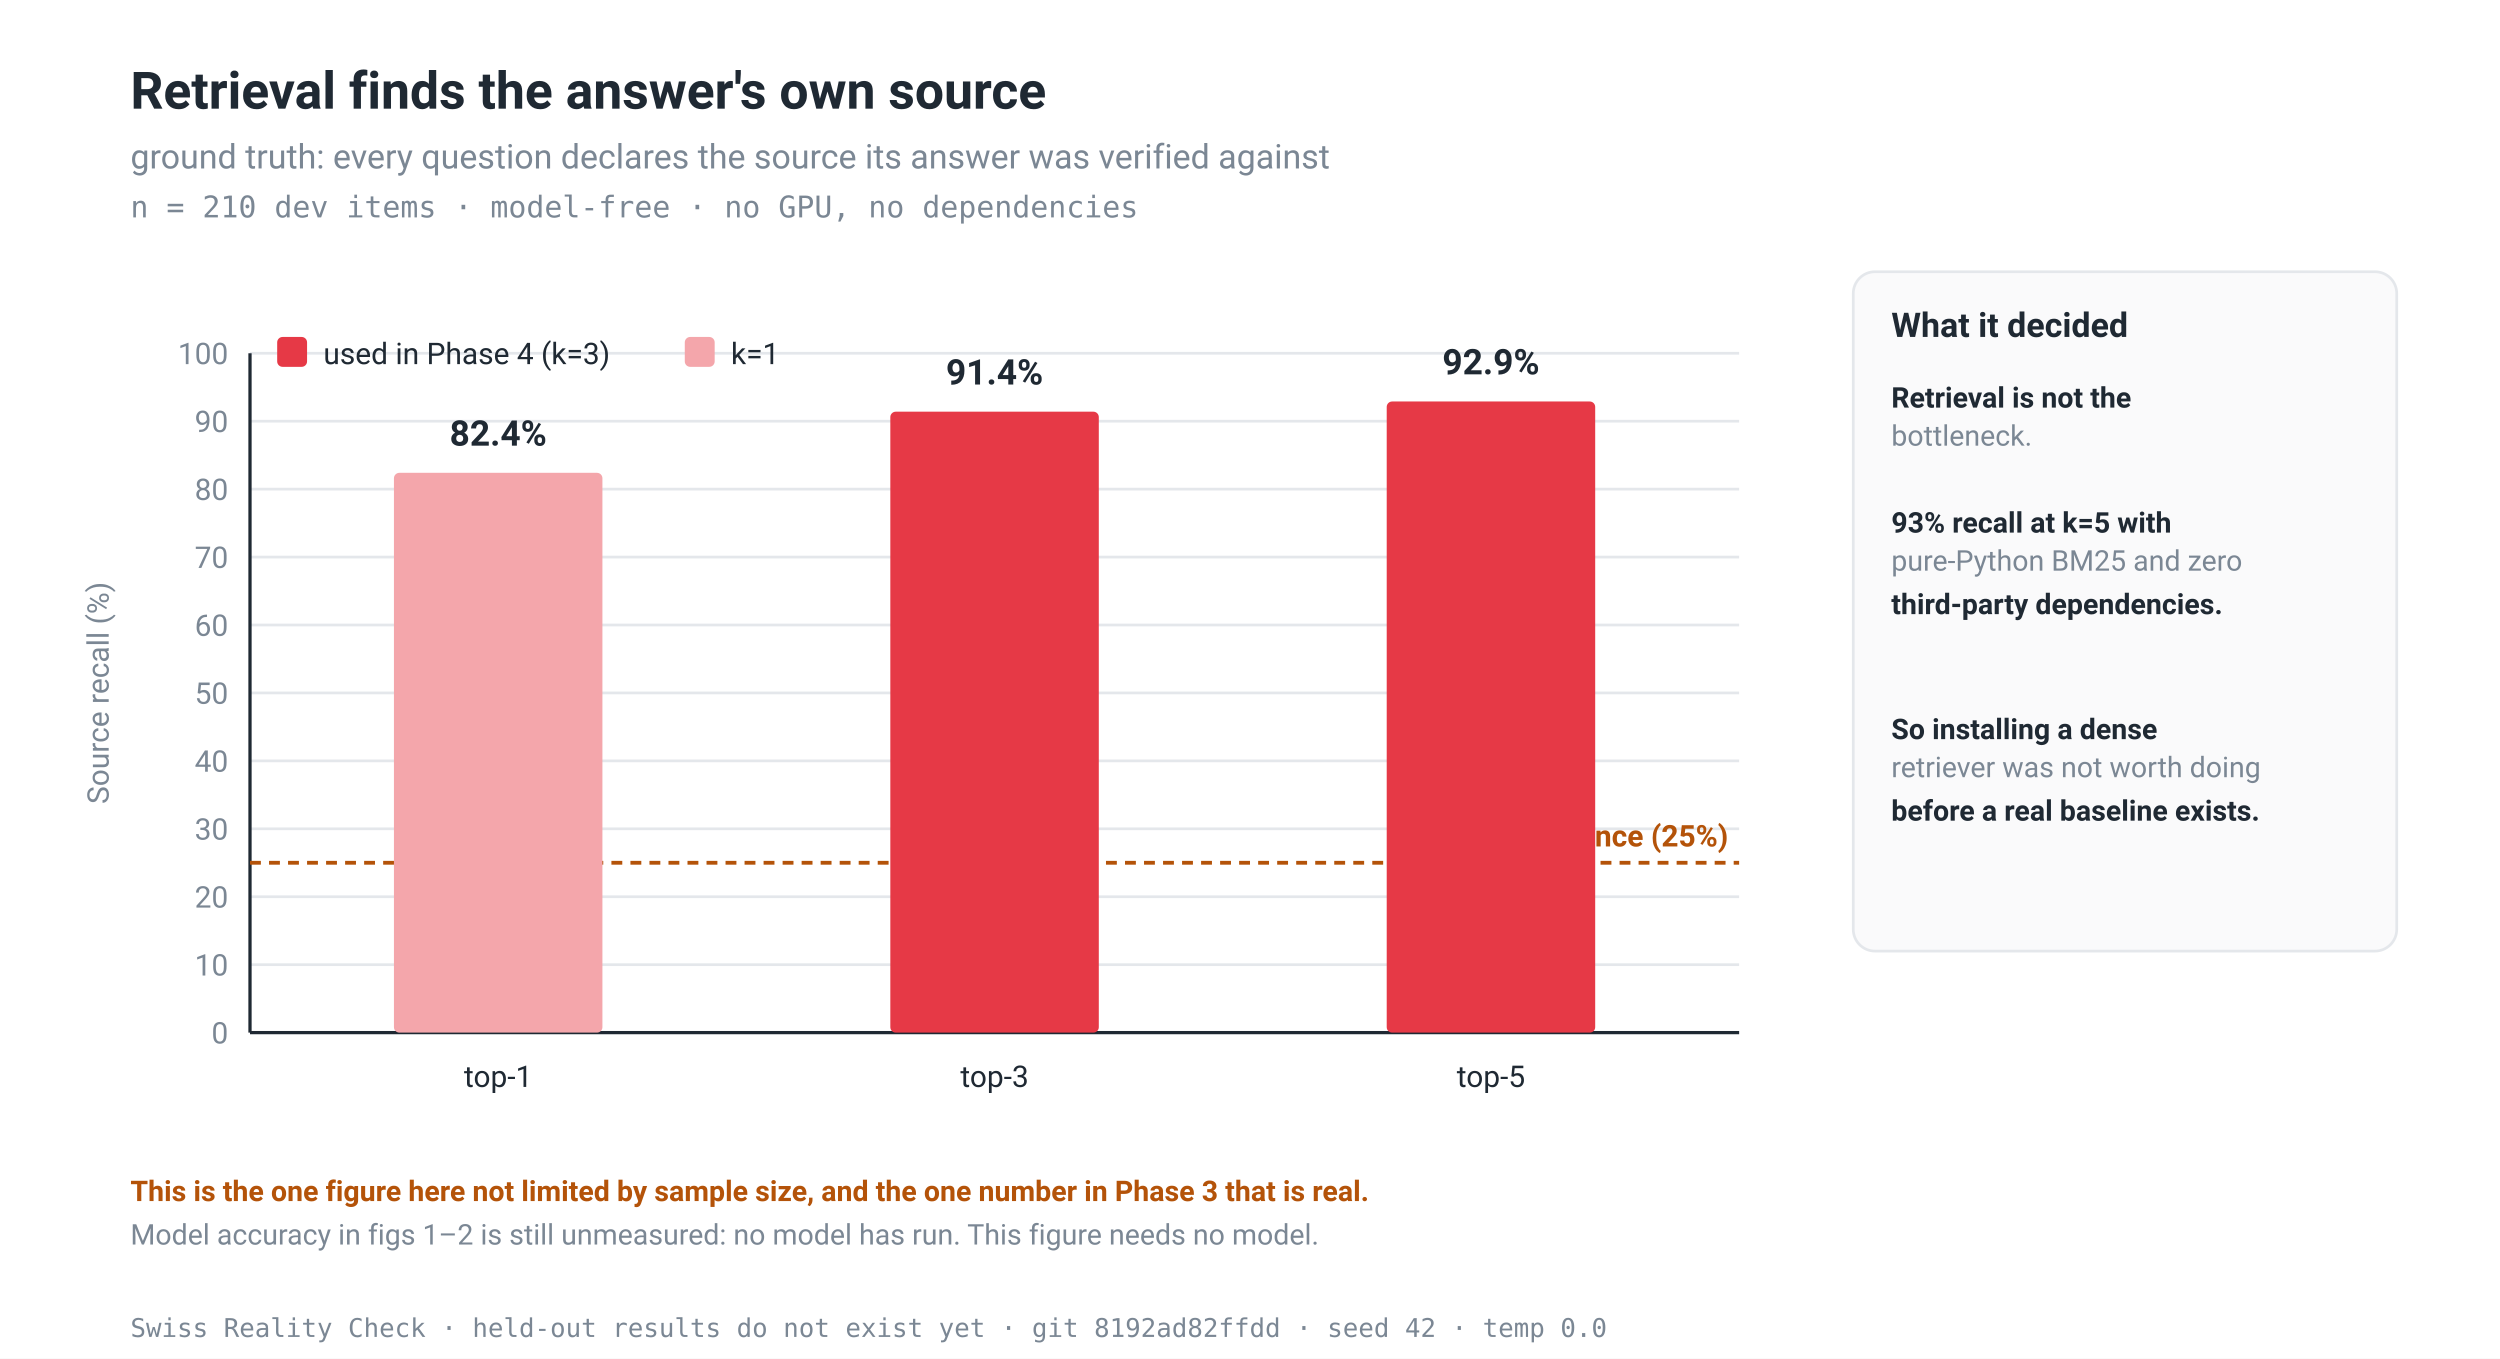
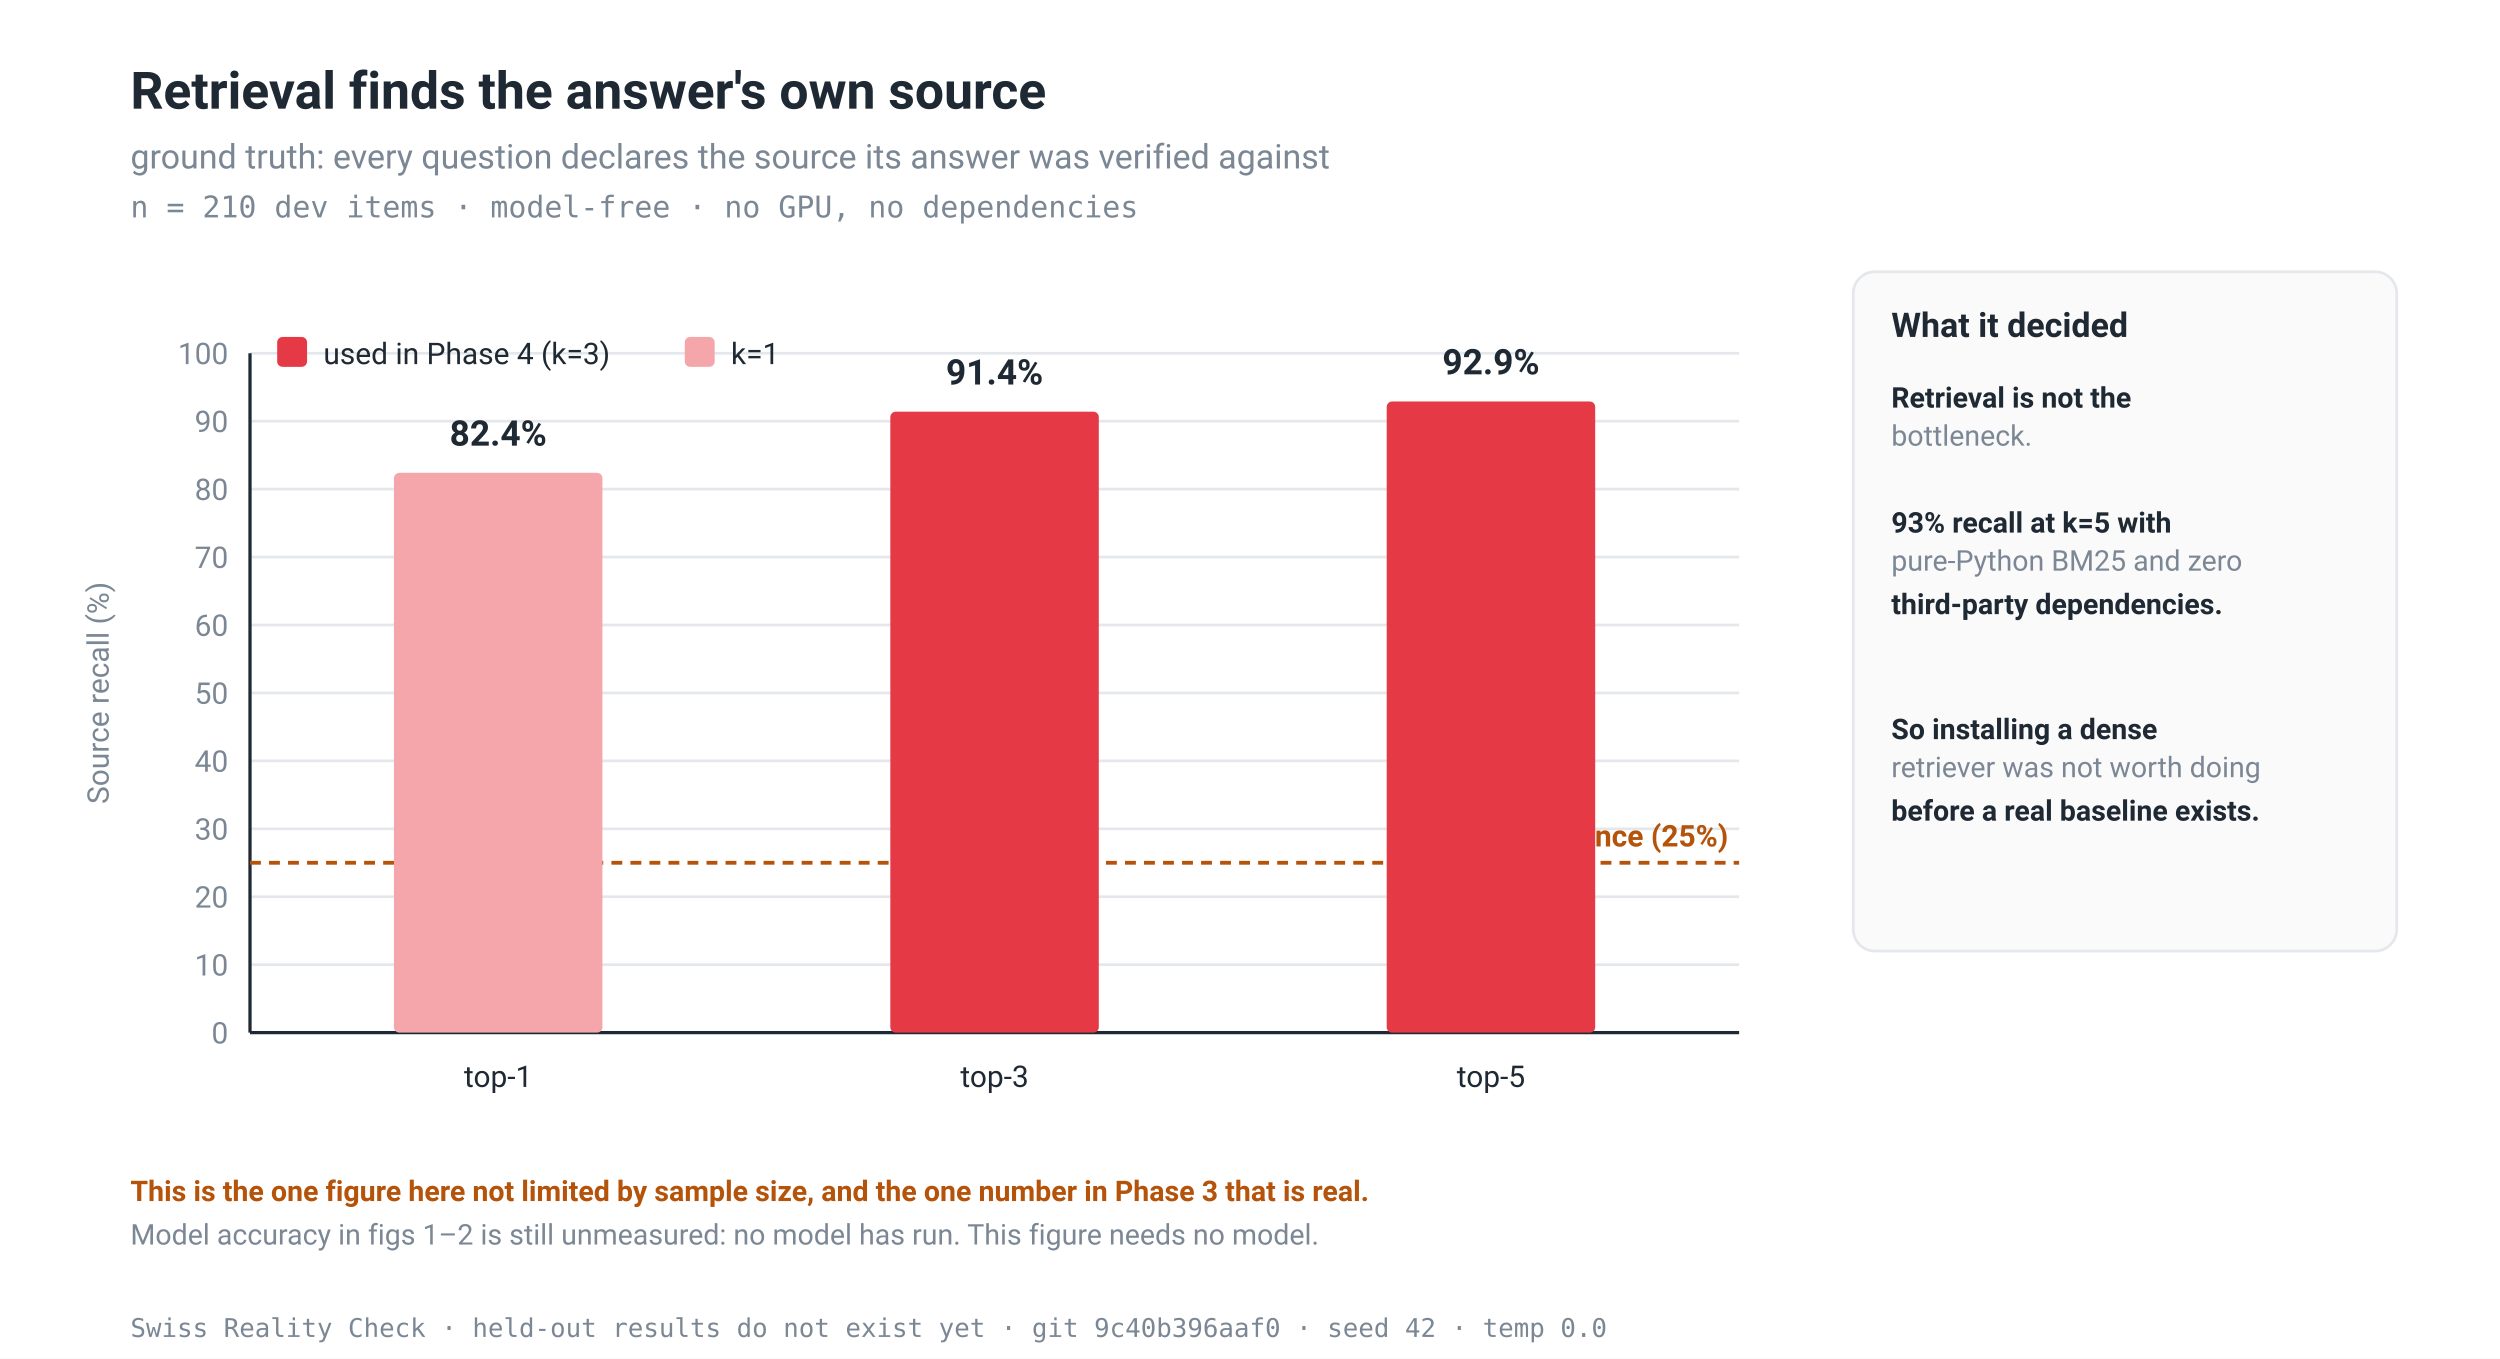
<svg xmlns="http://www.w3.org/2000/svg" width="920" height="500" viewBox="0 0 920 500" role="img" aria-labelledby="t" font-family="ui-sans-serif, -apple-system, 'Segoe UI', Roboto, 'Helvetica Neue', Arial, sans-serif">
  <rect width="920" height="500" fill="#FFFFFF" />
  <text x="48.00" y="40.00" font-family="ui-sans-serif, -apple-system, 'Segoe UI', Roboto, 'Helvetica Neue', Arial, sans-serif" font-size="19" fill="#1F2933" font-weight="bold" text-anchor="start" opacity="1.0" font-style="">Retrieval finds the answer's own source</text>
  <text x="48.00" y="62.00" font-family="ui-sans-serif, -apple-system, 'Segoe UI', Roboto, 'Helvetica Neue', Arial, sans-serif" font-size="12.5" fill="#7B8794" font-weight="normal" text-anchor="start" opacity="1.0" font-style="">ground truth: every question declares the source its answer was verified against</text>
  <text x="48.00" y="80.00" font-family="ui-monospace, SFMono-Regular, Menlo, Consolas, monospace" font-size="11" fill="#7B8794" font-weight="normal" text-anchor="start" opacity="1.0" font-style="">n = 210 dev items · model-free · no GPU, no dependencies</text>
  <line x1="92.00" y1="380.00" x2="640.00" y2="380.00" stroke="#E4E7EB" stroke-width="1" stroke-linecap="butt" />
  <text x="84.00" y="384.00" font-family="ui-sans-serif, -apple-system, 'Segoe UI', Roboto, 'Helvetica Neue', Arial, sans-serif" font-size="11" fill="#7B8794" font-weight="normal" text-anchor="end" opacity="1.0" font-style="">0</text>
  <line x1="92.00" y1="355.00" x2="640.00" y2="355.00" stroke="#E4E7EB" stroke-width="1" stroke-linecap="butt" />
  <text x="84.00" y="359.00" font-family="ui-sans-serif, -apple-system, 'Segoe UI', Roboto, 'Helvetica Neue', Arial, sans-serif" font-size="11" fill="#7B8794" font-weight="normal" text-anchor="end" opacity="1.0" font-style="">10</text>
  <line x1="92.00" y1="330.00" x2="640.00" y2="330.00" stroke="#E4E7EB" stroke-width="1" stroke-linecap="butt" />
  <text x="84.00" y="334.00" font-family="ui-sans-serif, -apple-system, 'Segoe UI', Roboto, 'Helvetica Neue', Arial, sans-serif" font-size="11" fill="#7B8794" font-weight="normal" text-anchor="end" opacity="1.0" font-style="">20</text>
  <line x1="92.00" y1="305.00" x2="640.00" y2="305.00" stroke="#E4E7EB" stroke-width="1" stroke-linecap="butt" />
  <text x="84.00" y="309.00" font-family="ui-sans-serif, -apple-system, 'Segoe UI', Roboto, 'Helvetica Neue', Arial, sans-serif" font-size="11" fill="#7B8794" font-weight="normal" text-anchor="end" opacity="1.0" font-style="">30</text>
  <line x1="92.00" y1="280.00" x2="640.00" y2="280.00" stroke="#E4E7EB" stroke-width="1" stroke-linecap="butt" />
  <text x="84.00" y="284.00" font-family="ui-sans-serif, -apple-system, 'Segoe UI', Roboto, 'Helvetica Neue', Arial, sans-serif" font-size="11" fill="#7B8794" font-weight="normal" text-anchor="end" opacity="1.0" font-style="">40</text>
  <line x1="92.00" y1="255.00" x2="640.00" y2="255.00" stroke="#E4E7EB" stroke-width="1" stroke-linecap="butt" />
  <text x="84.00" y="259.00" font-family="ui-sans-serif, -apple-system, 'Segoe UI', Roboto, 'Helvetica Neue', Arial, sans-serif" font-size="11" fill="#7B8794" font-weight="normal" text-anchor="end" opacity="1.0" font-style="">50</text>
  <line x1="92.00" y1="230.00" x2="640.00" y2="230.00" stroke="#E4E7EB" stroke-width="1" stroke-linecap="butt" />
  <text x="84.00" y="234.00" font-family="ui-sans-serif, -apple-system, 'Segoe UI', Roboto, 'Helvetica Neue', Arial, sans-serif" font-size="11" fill="#7B8794" font-weight="normal" text-anchor="end" opacity="1.0" font-style="">60</text>
  <line x1="92.00" y1="205.00" x2="640.00" y2="205.00" stroke="#E4E7EB" stroke-width="1" stroke-linecap="butt" />
  <text x="84.00" y="209.00" font-family="ui-sans-serif, -apple-system, 'Segoe UI', Roboto, 'Helvetica Neue', Arial, sans-serif" font-size="11" fill="#7B8794" font-weight="normal" text-anchor="end" opacity="1.0" font-style="">70</text>
  <line x1="92.00" y1="180.00" x2="640.00" y2="180.00" stroke="#E4E7EB" stroke-width="1" stroke-linecap="butt" />
  <text x="84.00" y="184.00" font-family="ui-sans-serif, -apple-system, 'Segoe UI', Roboto, 'Helvetica Neue', Arial, sans-serif" font-size="11" fill="#7B8794" font-weight="normal" text-anchor="end" opacity="1.0" font-style="">80</text>
  <line x1="92.00" y1="155.00" x2="640.00" y2="155.00" stroke="#E4E7EB" stroke-width="1" stroke-linecap="butt" />
  <text x="84.00" y="159.00" font-family="ui-sans-serif, -apple-system, 'Segoe UI', Roboto, 'Helvetica Neue', Arial, sans-serif" font-size="11" fill="#7B8794" font-weight="normal" text-anchor="end" opacity="1.0" font-style="">90</text>
  <line x1="92.00" y1="130.00" x2="640.00" y2="130.00" stroke="#E4E7EB" stroke-width="1" stroke-linecap="butt" />
  <text x="84.00" y="134.00" font-family="ui-sans-serif, -apple-system, 'Segoe UI', Roboto, 'Helvetica Neue', Arial, sans-serif" font-size="11" fill="#7B8794" font-weight="normal" text-anchor="end" opacity="1.0" font-style="">100</text>
  <line x1="92.00" y1="130.00" x2="92.00" y2="380.00" stroke="#1F2933" stroke-width="1.2" stroke-linecap="butt" />
  <line x1="92.00" y1="380.00" x2="640.00" y2="380.00" stroke="#1F2933" stroke-width="1.2" stroke-linecap="butt" />
  <text x="40.00" y="255.00" font-family="ui-sans-serif, -apple-system, 'Segoe UI', Roboto, 'Helvetica Neue', Arial, sans-serif" font-size="11" fill="#7B8794" font-weight="normal" text-anchor="middle" transform="rotate(-90 40.00 255.00)">Source recall (%)</text>
  <line x1="92.00" y1="317.50" x2="640.00" y2="317.50" stroke="#B45309" stroke-width="1.4" stroke-linecap="butt" stroke-dasharray="4 3" />
  <text x="636.00" y="311.50" font-family="ui-sans-serif, -apple-system, 'Segoe UI', Roboto, 'Helvetica Neue', Arial, sans-serif" font-size="11" fill="#B45309" font-weight="bold" text-anchor="end" opacity="1.0" font-style="">chance (25%)</text>
  <rect x="144.97" y="174.00" width="76.72" height="206.00" rx="2" fill="#F4A6AB" stroke="none" stroke-width="1.4" opacity="1.0" />
  <text x="183.33" y="164.00" font-family="ui-sans-serif, -apple-system, 'Segoe UI', Roboto, 'Helvetica Neue', Arial, sans-serif" font-size="13" fill="#1F2933" font-weight="bold" text-anchor="middle" opacity="1.0" font-style="">82.4%</text>
  <rect x="327.64" y="151.50" width="76.72" height="228.50" rx="2" fill="#E63946" stroke="none" stroke-width="1.4" opacity="1.0" />
  <text x="366.00" y="141.50" font-family="ui-sans-serif, -apple-system, 'Segoe UI', Roboto, 'Helvetica Neue', Arial, sans-serif" font-size="13" fill="#1F2933" font-weight="bold" text-anchor="middle" opacity="1.0" font-style="">91.4%</text>
  <rect x="510.31" y="147.75" width="76.72" height="232.25" rx="2" fill="#E63946" stroke="none" stroke-width="1.4" opacity="1.0" />
  <text x="548.67" y="137.75" font-family="ui-sans-serif, -apple-system, 'Segoe UI', Roboto, 'Helvetica Neue', Arial, sans-serif" font-size="13" fill="#1F2933" font-weight="bold" text-anchor="middle" opacity="1.0" font-style="">92.9%</text>
  <text x="183.33" y="400.00" font-family="ui-sans-serif, -apple-system, 'Segoe UI', Roboto, 'Helvetica Neue', Arial, sans-serif" font-size="11" fill="#1F2933" font-weight="normal" text-anchor="middle" opacity="1.0" font-style="">top-1</text>
  <text x="366.00" y="400.00" font-family="ui-sans-serif, -apple-system, 'Segoe UI', Roboto, 'Helvetica Neue', Arial, sans-serif" font-size="11" fill="#1F2933" font-weight="normal" text-anchor="middle" opacity="1.0" font-style="">top-3</text>
  <text x="548.67" y="400.00" font-family="ui-sans-serif, -apple-system, 'Segoe UI', Roboto, 'Helvetica Neue', Arial, sans-serif" font-size="11" fill="#1F2933" font-weight="normal" text-anchor="middle" opacity="1.0" font-style="">top-5</text>
  <rect x="102.00" y="124.00" width="11.00" height="11.00" rx="2" fill="#E63946" stroke="none" stroke-width="1" opacity="1.0" />
  <text x="119.00" y="134.00" font-family="ui-sans-serif, -apple-system, 'Segoe UI', Roboto, 'Helvetica Neue', Arial, sans-serif" font-size="11" fill="#1F2933" font-weight="normal" text-anchor="start" opacity="1.0" font-style="">used in Phase 4 (k=3)</text>
  <rect x="252.00" y="124.00" width="11.00" height="11.00" rx="2" fill="#F4A6AB" stroke="none" stroke-width="1" opacity="1.0" />
  <text x="269.00" y="134.00" font-family="ui-sans-serif, -apple-system, 'Segoe UI', Roboto, 'Helvetica Neue', Arial, sans-serif" font-size="11" fill="#1F2933" font-weight="normal" text-anchor="start" opacity="1.0" font-style="">k=1</text>
  <rect x="682.00" y="100.00" width="200.00" height="250.00" rx="8" fill="#FAFAFB" stroke="#E4E7EB" stroke-width="1" opacity="1.0" />
  <text x="696.00" y="124.00" font-family="ui-sans-serif, -apple-system, 'Segoe UI', Roboto, 'Helvetica Neue', Arial, sans-serif" font-size="12.5" fill="#1F2933" font-weight="bold" text-anchor="start" opacity="1.0" font-style="">What it decided</text>
  <text x="696.00" y="150.00" font-family="ui-sans-serif, -apple-system, 'Segoe UI', Roboto, 'Helvetica Neue', Arial, sans-serif" font-size="10.5" fill="#1F2933" font-weight="bold" text-anchor="start" opacity="1.0" font-style="">Retrieval is not the</text>
  <text x="696.00" y="164.00" font-family="ui-sans-serif, -apple-system, 'Segoe UI', Roboto, 'Helvetica Neue', Arial, sans-serif" font-size="10.5" fill="#7B8794" font-weight="normal" text-anchor="start" opacity="1.0" font-style="">bottleneck.</text>
  <text x="696.00" y="196.00" font-family="ui-sans-serif, -apple-system, 'Segoe UI', Roboto, 'Helvetica Neue', Arial, sans-serif" font-size="10.5" fill="#1F2933" font-weight="bold" text-anchor="start" opacity="1.0" font-style="">93% recall at k=5 with</text>
  <text x="696.00" y="210.00" font-family="ui-sans-serif, -apple-system, 'Segoe UI', Roboto, 'Helvetica Neue', Arial, sans-serif" font-size="10.5" fill="#7B8794" font-weight="normal" text-anchor="start" opacity="1.0" font-style="">pure-Python BM25 and zero</text>
  <text x="696.00" y="226.00" font-family="ui-sans-serif, -apple-system, 'Segoe UI', Roboto, 'Helvetica Neue', Arial, sans-serif" font-size="10.5" fill="#1F2933" font-weight="bold" text-anchor="start" opacity="1.0" font-style="">third-party dependencies.</text>
  <text x="696.00" y="272.00" font-family="ui-sans-serif, -apple-system, 'Segoe UI', Roboto, 'Helvetica Neue', Arial, sans-serif" font-size="10.5" fill="#1F2933" font-weight="bold" text-anchor="start" opacity="1.0" font-style="">So installing a dense</text>
  <text x="696.00" y="286.00" font-family="ui-sans-serif, -apple-system, 'Segoe UI', Roboto, 'Helvetica Neue', Arial, sans-serif" font-size="10.5" fill="#7B8794" font-weight="normal" text-anchor="start" opacity="1.0" font-style="">retriever was not worth doing</text>
  <text x="696.00" y="302.00" font-family="ui-sans-serif, -apple-system, 'Segoe UI', Roboto, 'Helvetica Neue', Arial, sans-serif" font-size="10.5" fill="#1F2933" font-weight="bold" text-anchor="start" opacity="1.0" font-style="">before a real baseline exists.</text>
  <text x="48.00" y="442.00" font-family="ui-sans-serif, -apple-system, 'Segoe UI', Roboto, 'Helvetica Neue', Arial, sans-serif" font-size="10.5" fill="#B45309" font-weight="bold" text-anchor="start" opacity="1.0" font-style="">This is the one figure here not limited by sample size, and the one number in Phase 3 that is real.</text>
  <text x="48.00" y="458.00" font-family="ui-sans-serif, -apple-system, 'Segoe UI', Roboto, 'Helvetica Neue', Arial, sans-serif" font-size="10.5" fill="#7B8794" font-weight="normal" text-anchor="start" opacity="1.0" font-style="">Model accuracy in figs 1–2 is still unmeasured: no model has run. This figure needs no model.</text>
-   <text x="48.00" y="492.00" font-family="ui-monospace, SFMono-Regular, Menlo, Consolas, monospace" font-size="9.5" fill="#7B8794" font-weight="normal" text-anchor="start" opacity="1.0" font-style="">Swiss Reality Check · held-out results do not exist yet · git 8192ad82ffdd · seed 42 · temp 0.0</text>
+   <text x="48.00" y="492.00" font-family="ui-monospace, SFMono-Regular, Menlo, Consolas, monospace" font-size="9.5" fill="#7B8794" font-weight="normal" text-anchor="start" opacity="1.0" font-style="">Swiss Reality Check · held-out results do not exist yet · git 9c40b396aaf0 · seed 42 · temp 0.0</text>
</svg>
